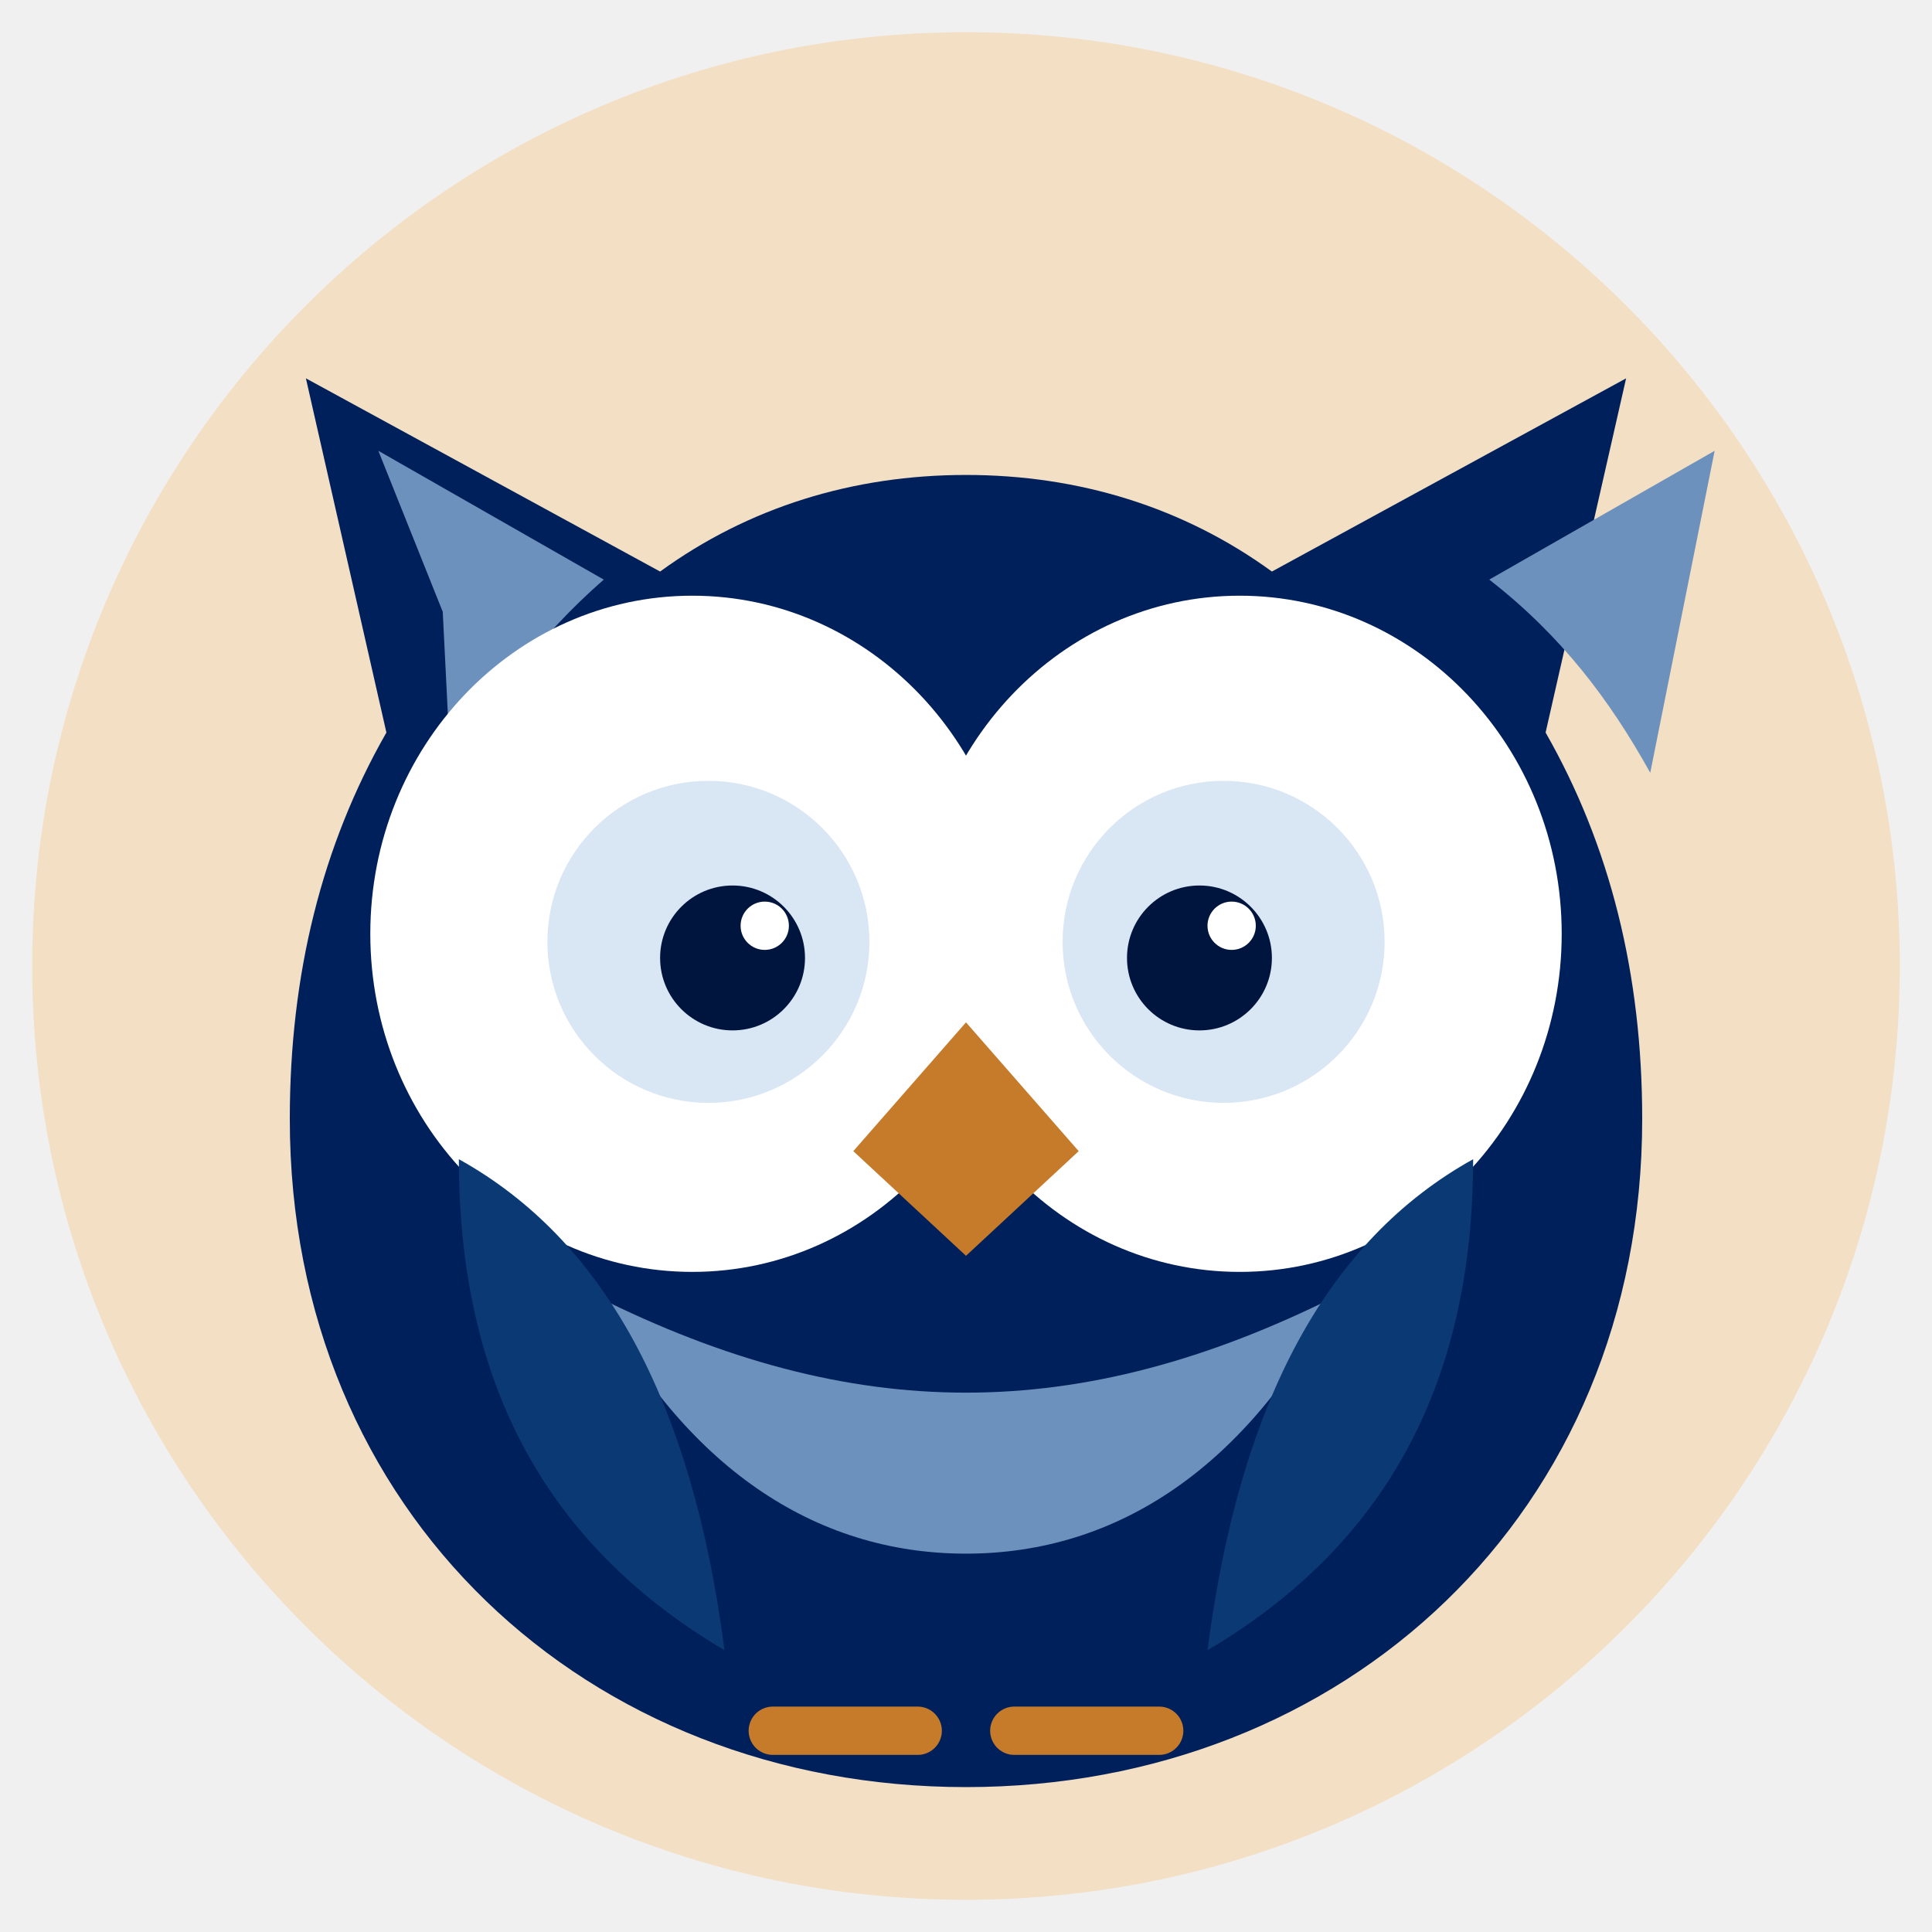
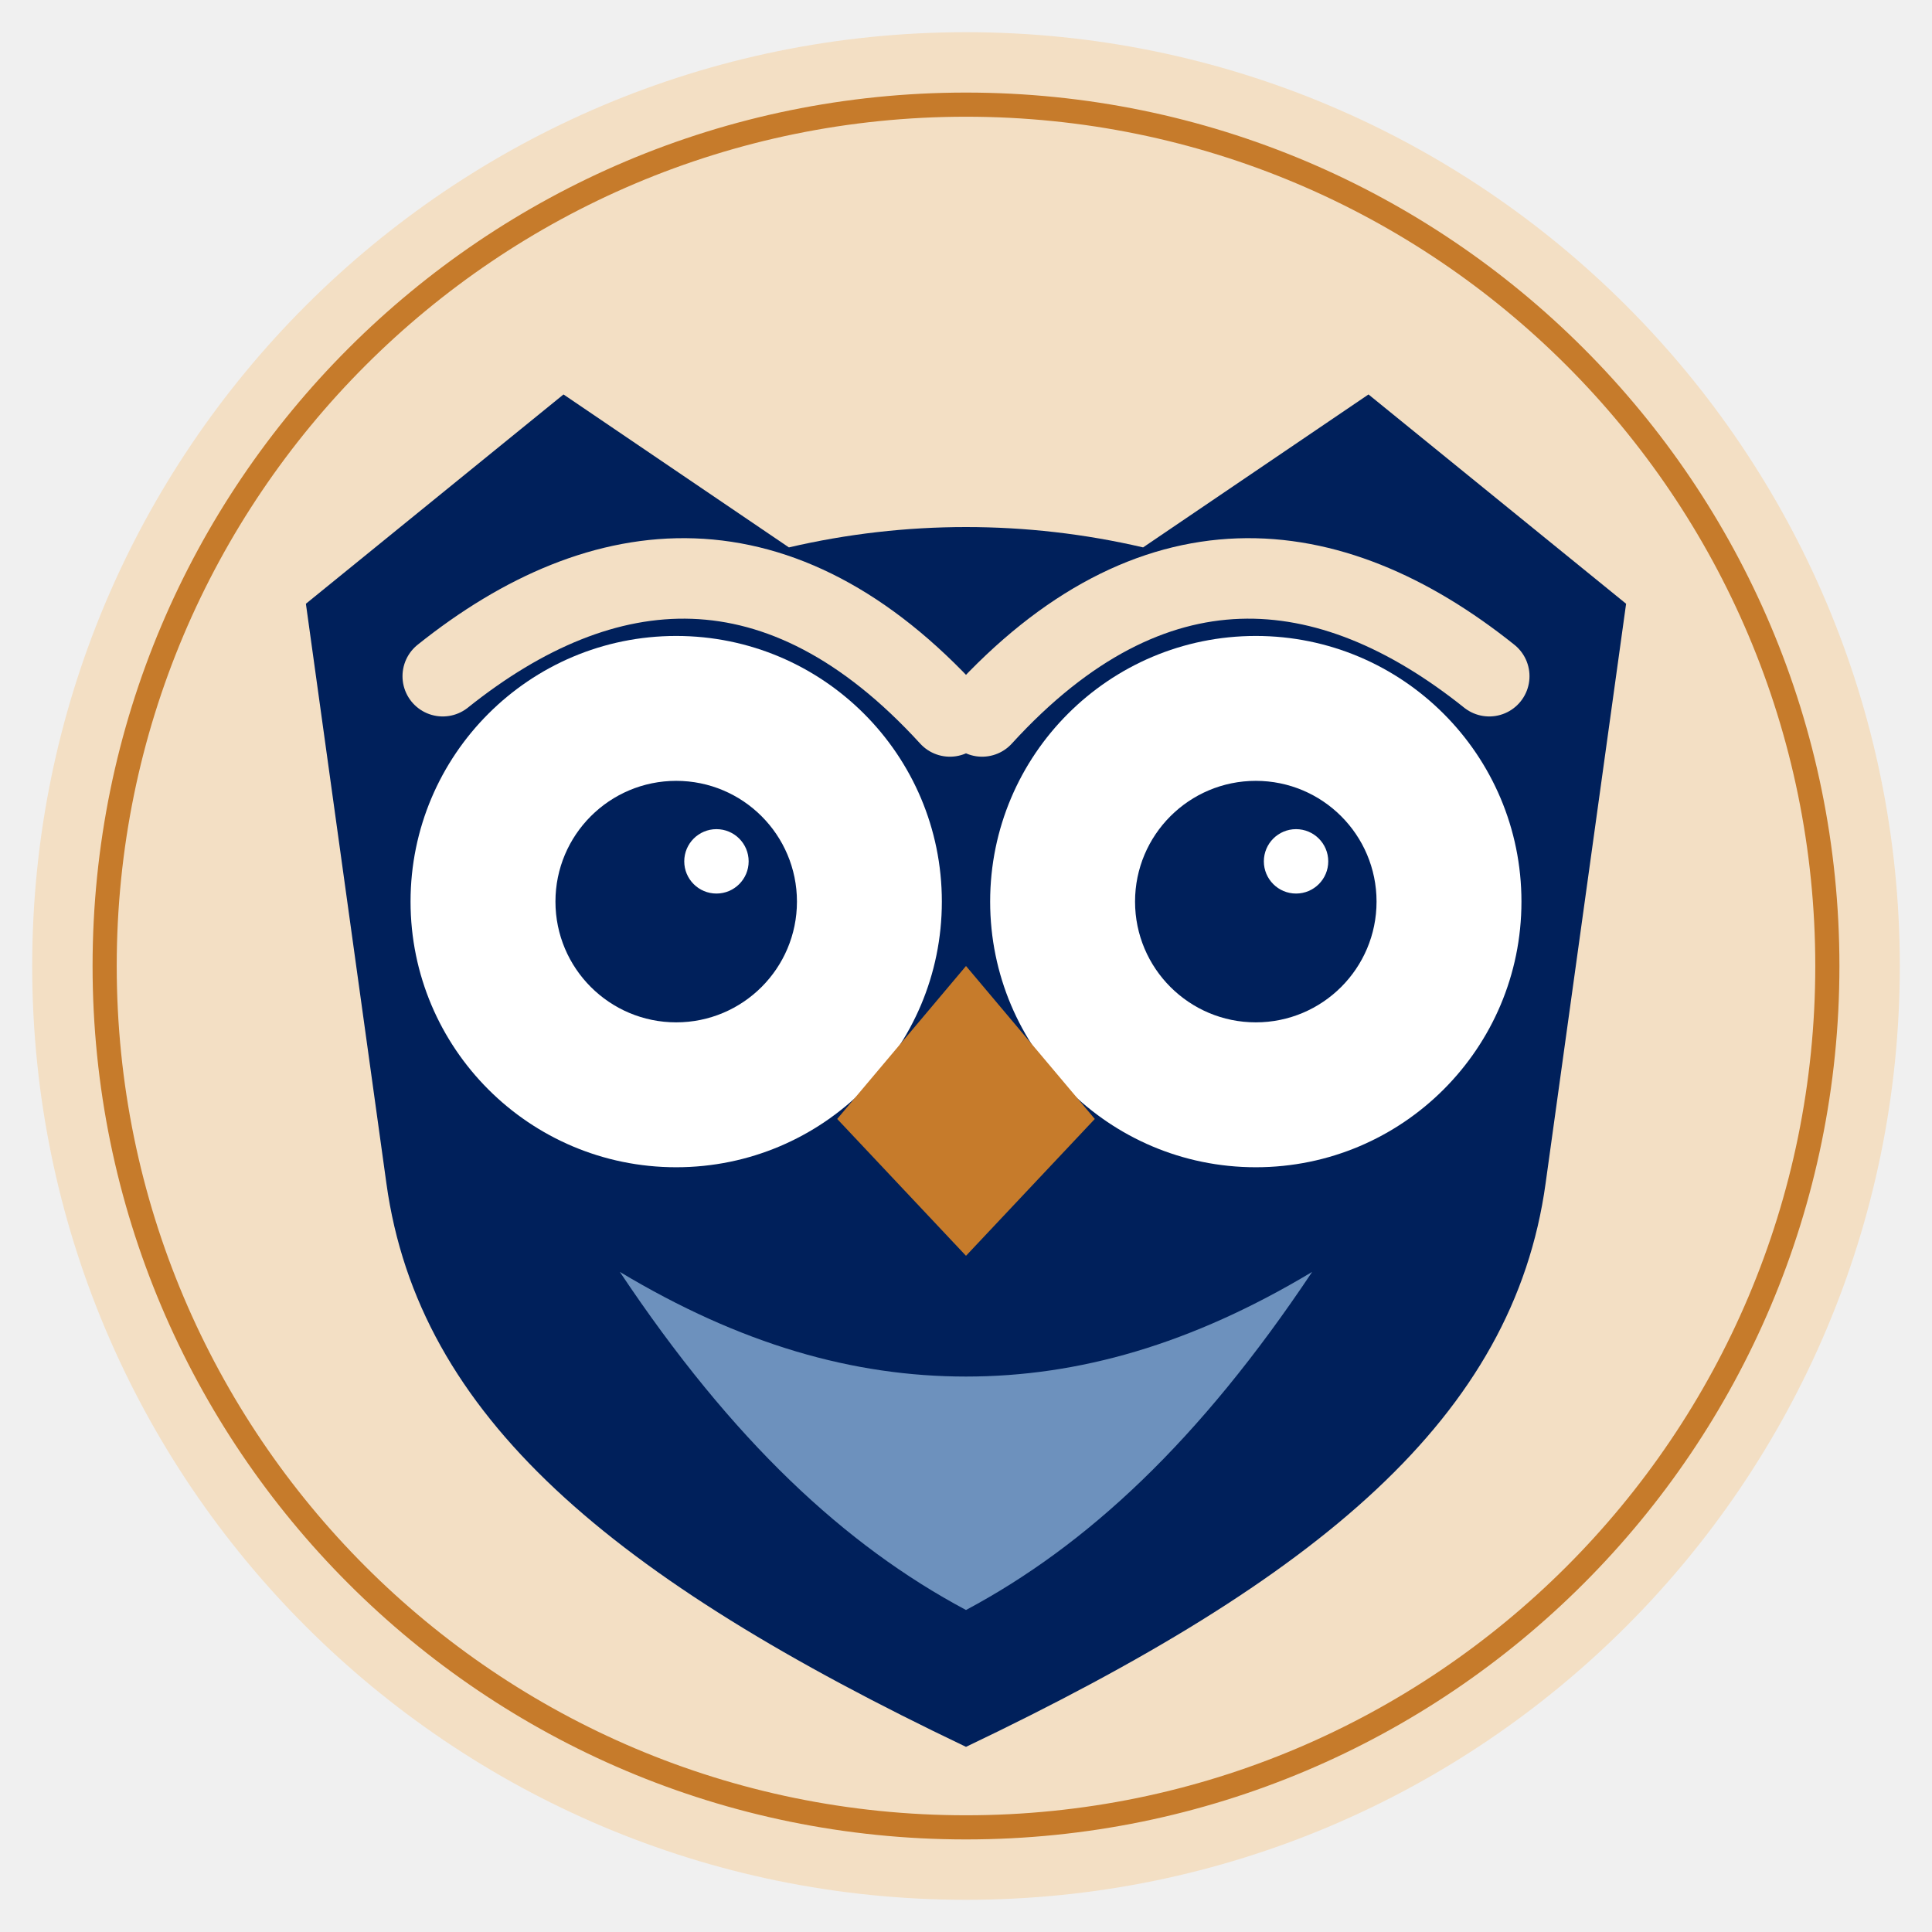
<svg xmlns="http://www.w3.org/2000/svg" viewBox="0 0 240 240" role="img" aria-labelledby="title">
  <circle cx="120" cy="120" r="116" fill="#f3dfc4" />
-   <path d="M48 91 38 47l44 24c11-8 24-12 38-12s27 4 38 12l44-24-10 44c8 14 12 30 12 48 0 49-37 83-84 83s-84-34-84-83c0-18 4-34 12-48Z" fill="#00205b" />
-   <path d="M55 76 47 56l28 16c-8 7-14 15-19 24Z" fill="#6d91bd" />
-   <path d="m185 72 28-16-8 40c-5-9-11-17-20-24Z" fill="#6d91bd" />
-   <ellipse cx="86" cy="116" rx="40" ry="42" fill="#fff" />
-   <ellipse cx="154" cy="116" rx="40" ry="42" fill="#fff" />
-   <circle cx="88" cy="117" r="20" fill="#d9e6f4" />
-   <circle cx="152" cy="117" r="20" fill="#d9e6f4" />
-   <circle cx="91" cy="119" r="9" fill="#00153d" />
-   <circle cx="149" cy="119" r="9" fill="#00153d" />
-   <circle cx="95" cy="115" r="3" fill="#fff" />
-   <circle cx="153" cy="115" r="3" fill="#fff" />
-   <path d="m106 143 14-16 14 16-14 13Z" fill="#c67b2b" />
-   <path d="M74 161c11 21 27 32 46 32s35-11 46-32c-16 8-31 12-46 12s-30-4-46-12Z" fill="#6d91bd" />
-   <path d="M57 144c0 28 11 48 33 61-4-31-15-51-33-61Zm126 0c0 28-11 48-33 61 4-31 15-51 33-61Z" fill="#0a3973" />
-   <path d="M96 215h18m12 0h18" fill="none" stroke="#c67b2b" stroke-linecap="round" stroke-width="6" />
+   <circle cx="120" cy="120" r="107" fill="none" stroke="#c67b2b" stroke-width="3" />
+   <path d="M38 75 70 49l28 19a97 97 0 0 1 44 0l28-19 32 26-10 72c-4 29-28 49-72 70-44-21-68-41-72-70Z" fill="#00205b" />
+   <path d="M55 84c20-16 42-18 63 5M185 84c-20-16-42-18-63 5" fill="none" stroke="#f3dfc4" stroke-linecap="round" stroke-width="10" />
+   <circle cx="84" cy="112" r="33" fill="#fff" />
+   <circle cx="156" cy="112" r="33" fill="#fff" />
+   <circle cx="84" cy="112" r="15" fill="#00205b" />
+   <circle cx="156" cy="112" r="15" fill="#00205b" />
+   <circle cx="89" cy="107" r="4" fill="#fff" />
+   <circle cx="161" cy="107" r="4" fill="#fff" />
+   <path d="m104 139 16-19 16 19-16 17Z" fill="#c67b2b" />
+   <path d="M77 158c14 21 28 34 43 42 15-8 29-21 43-42-15 9-29 13-43 13s-28-4-43-13Z" fill="#6d91bd" />
</svg>
